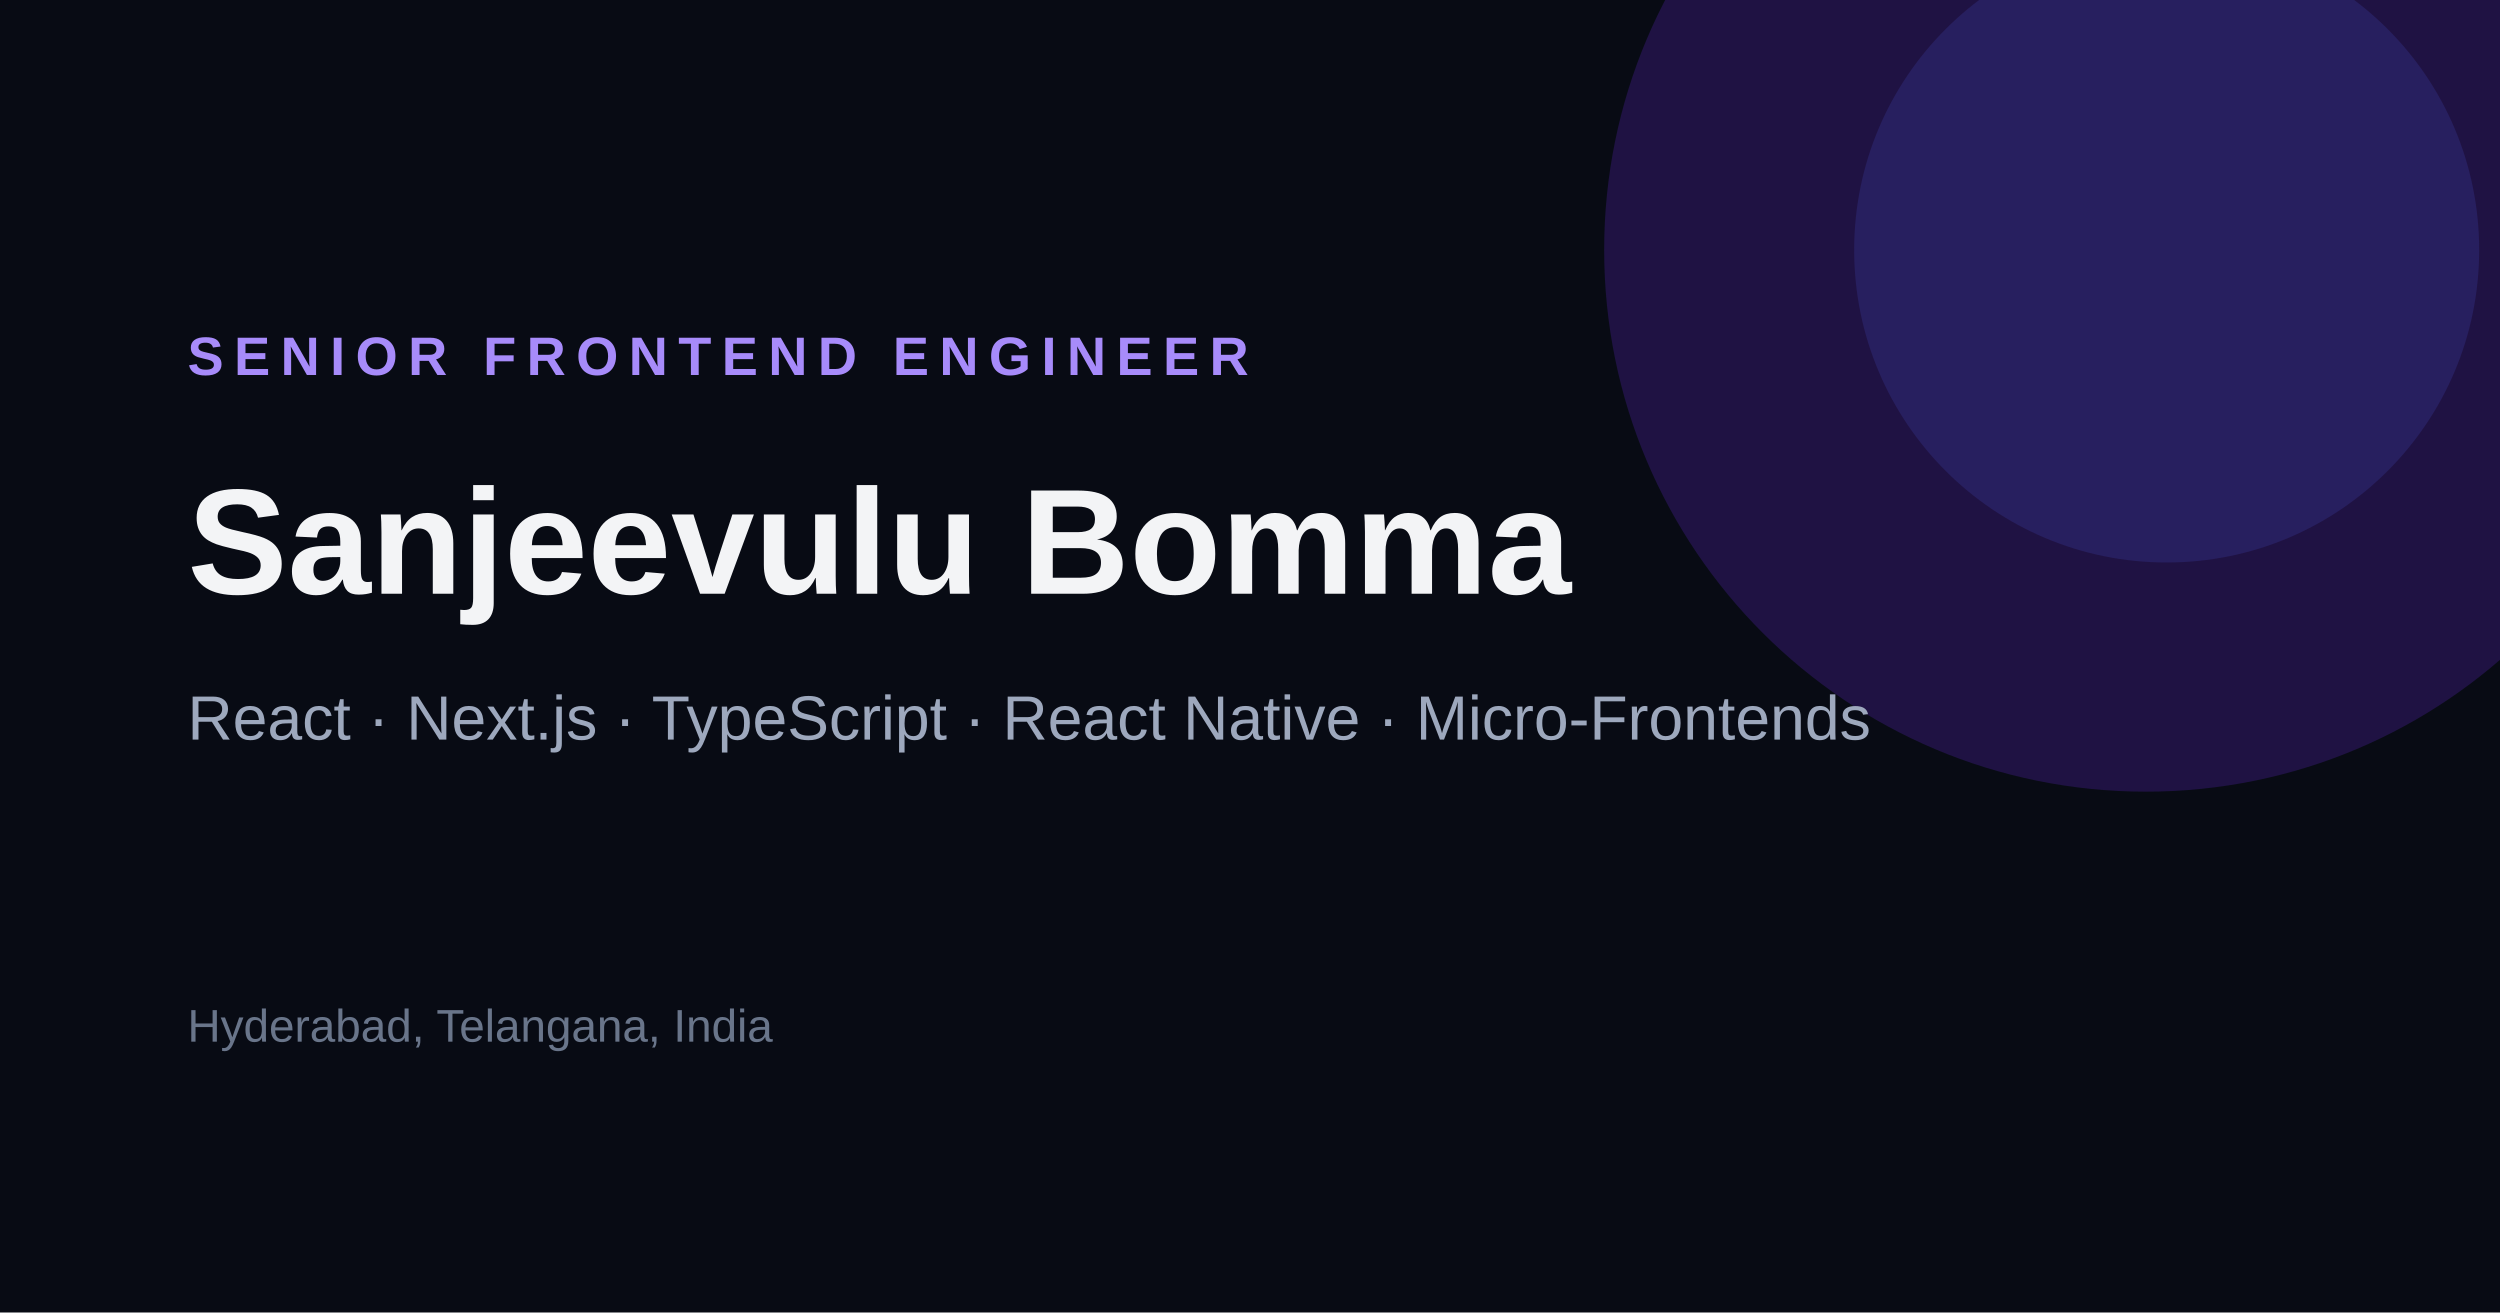
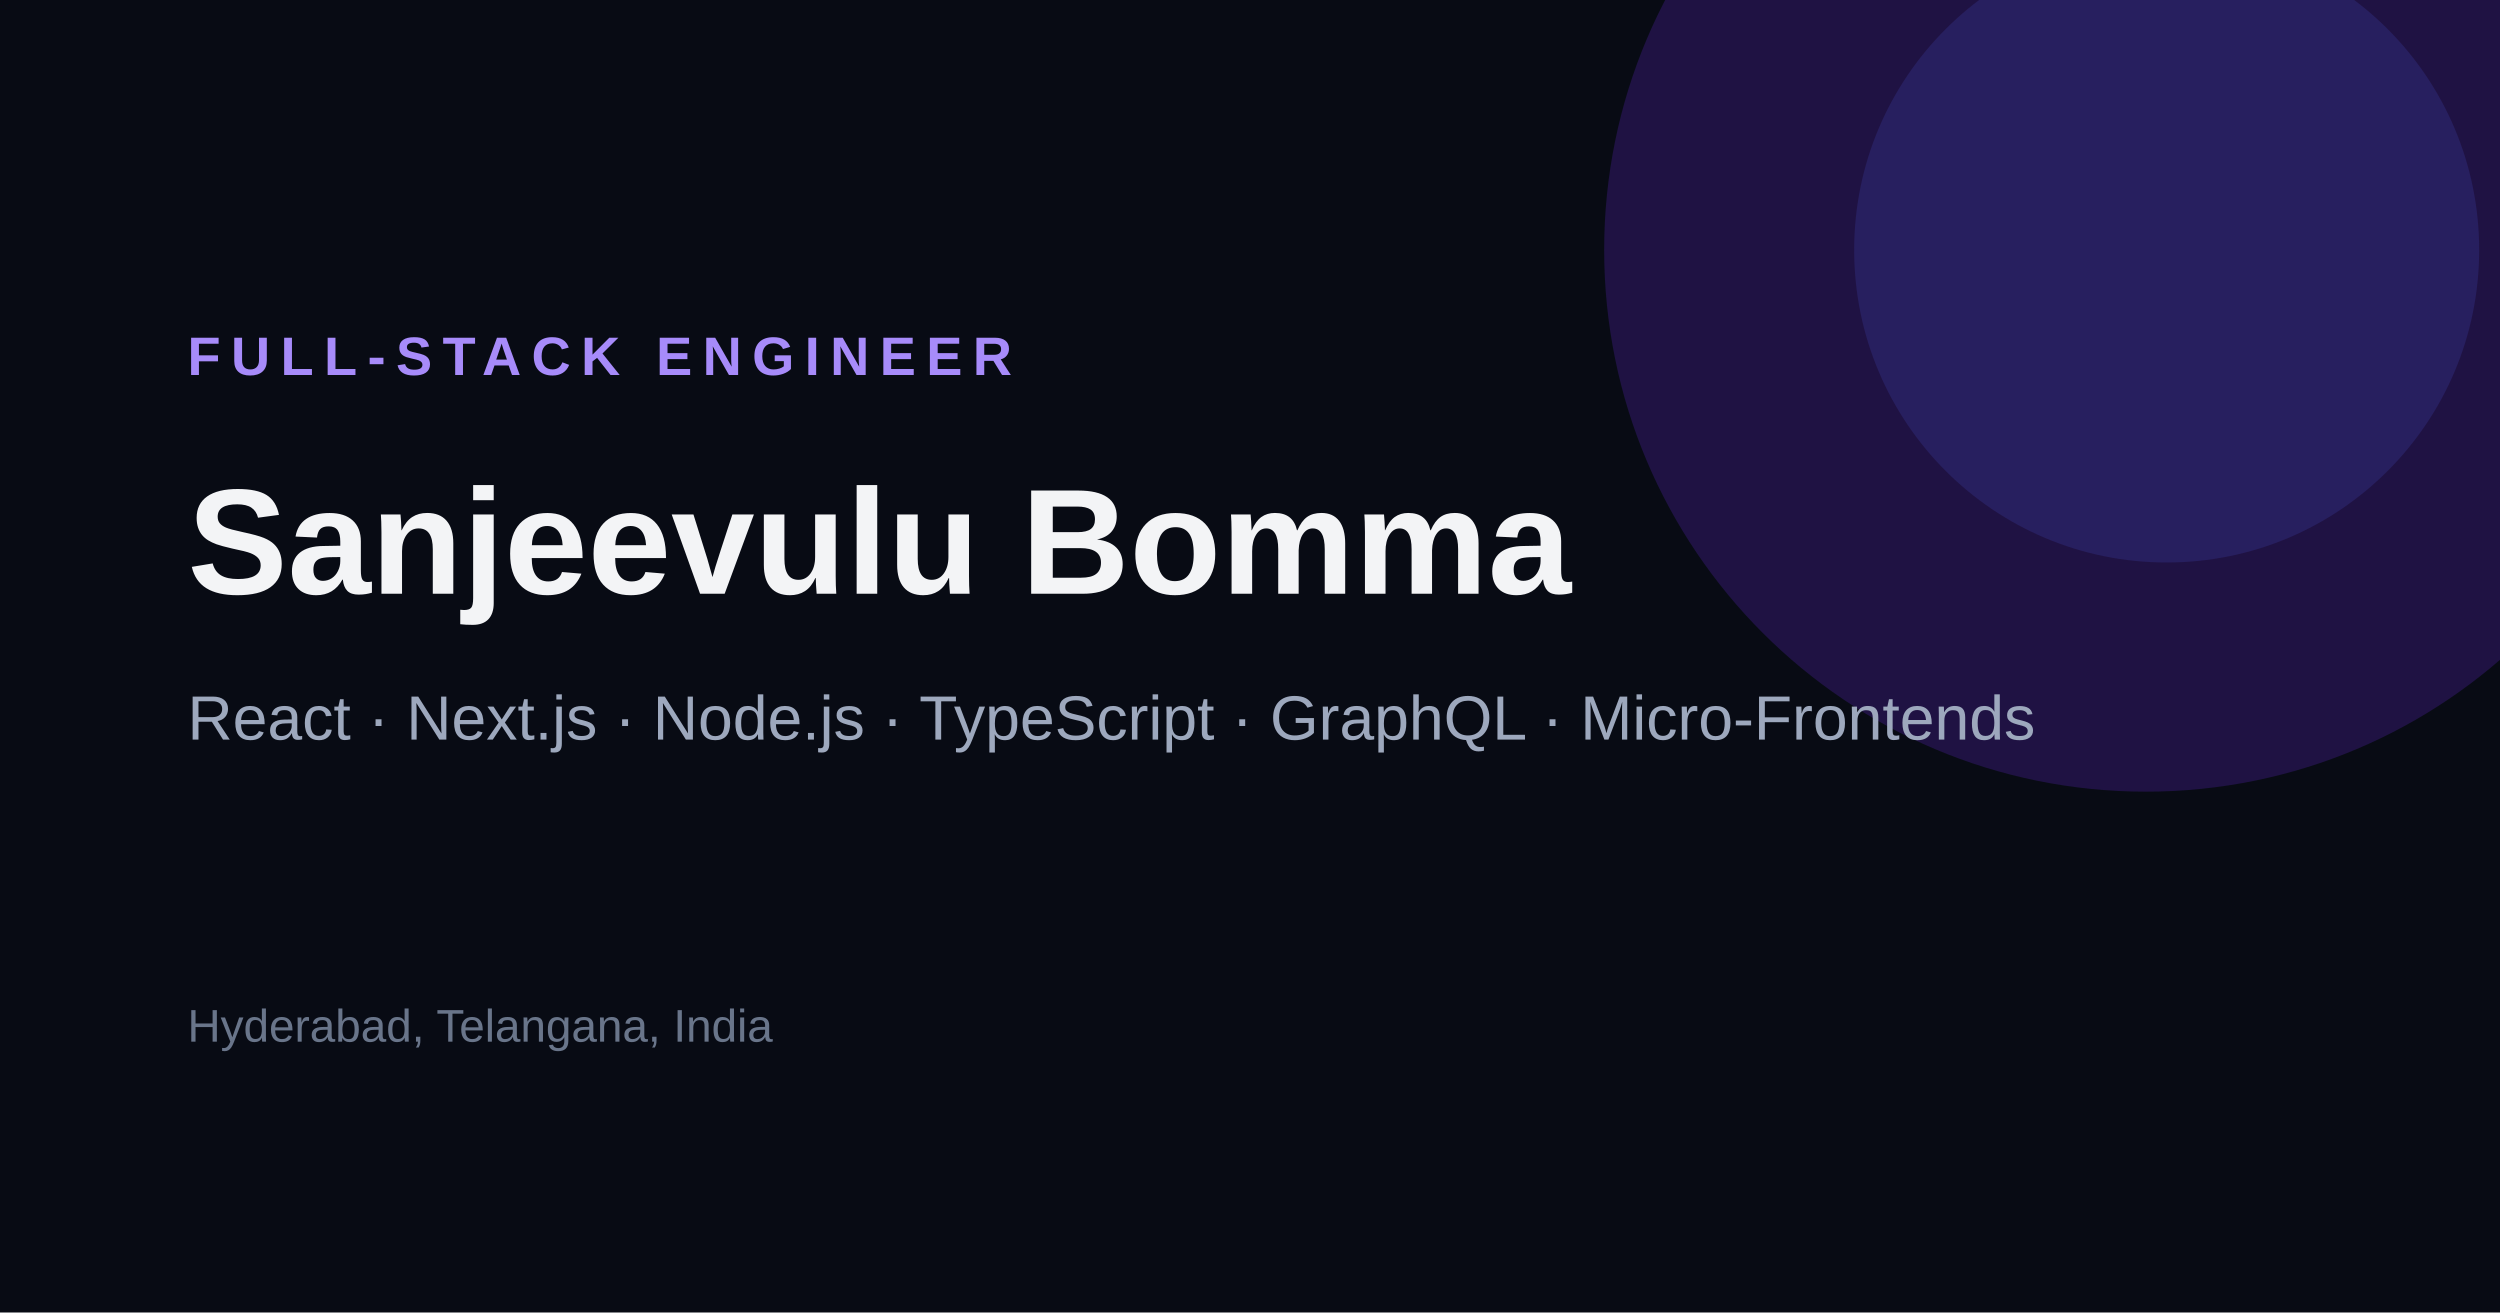
<svg xmlns="http://www.w3.org/2000/svg" width="1200" height="630" viewBox="0 0 1200 630">
  <rect width="1200" height="630" fill="#080b14" />
  <circle cx="1030" cy="120" r="260" fill="#24144f" opacity=".8" />
  <circle cx="1040" cy="120" r="150" fill="#312e81" opacity=".45" />
-   <text x="90" y="180" font-family="Arial,sans-serif" font-size="26" font-weight="700" fill="#a78bfa" letter-spacing="5">SENIOR FRONTEND ENGINEER</text>
+   <text x="90" y="180" font-family="Arial,sans-serif" font-size="26" font-weight="700" fill="#a78bfa" letter-spacing="5">FULL-STACK ENGINEER</text>
  <text x="90" y="285" font-family="Arial,sans-serif" font-size="72" font-weight="800" fill="#f3f4f6">Sanjeevulu Bomma</text>
-   <text x="90" y="355" font-family="Arial,sans-serif" font-size="30" fill="#9da8bd">React · Next.js · TypeScript · React Native · Micro-Frontends</text>
+   <text x="90" y="355" font-family="Arial,sans-serif" font-size="30" fill="#9da8bd">React · Next.js · Node.js · TypeScript · GraphQL · Micro-Frontends</text>
  <text x="90" y="500" font-family="Arial,sans-serif" font-size="22" fill="#69758a">Hyderabad, Telangana, India</text>
</svg>
